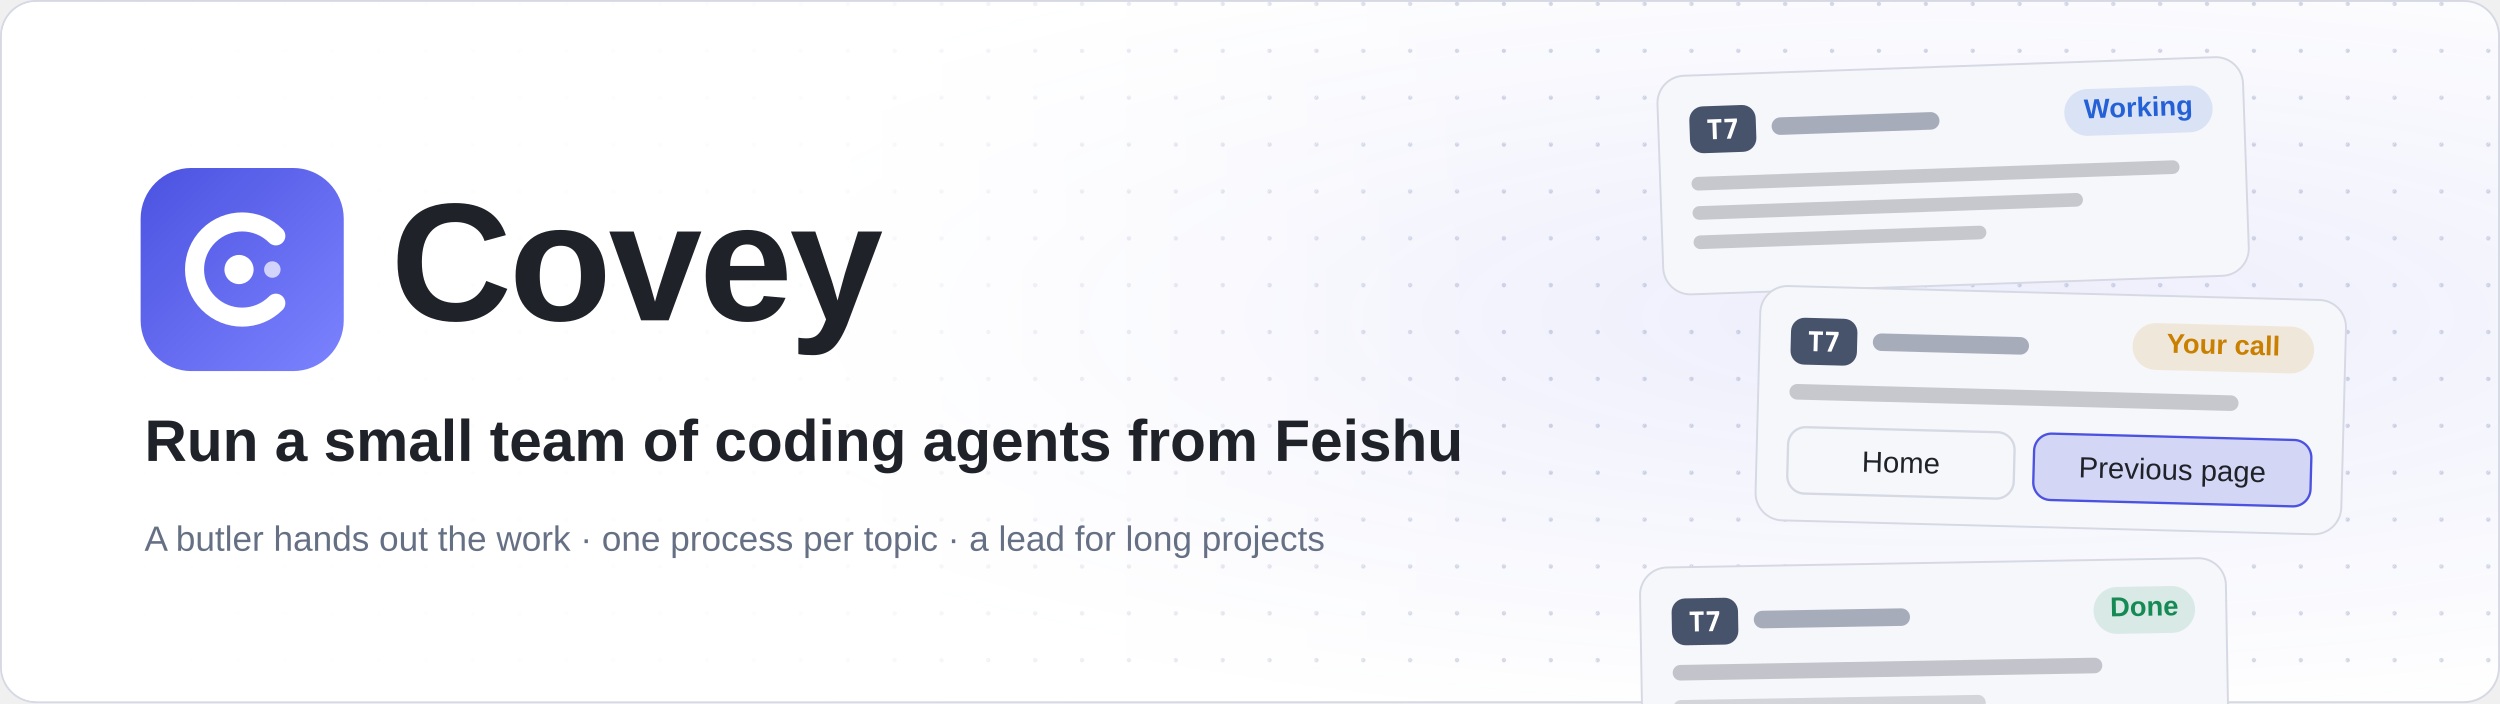
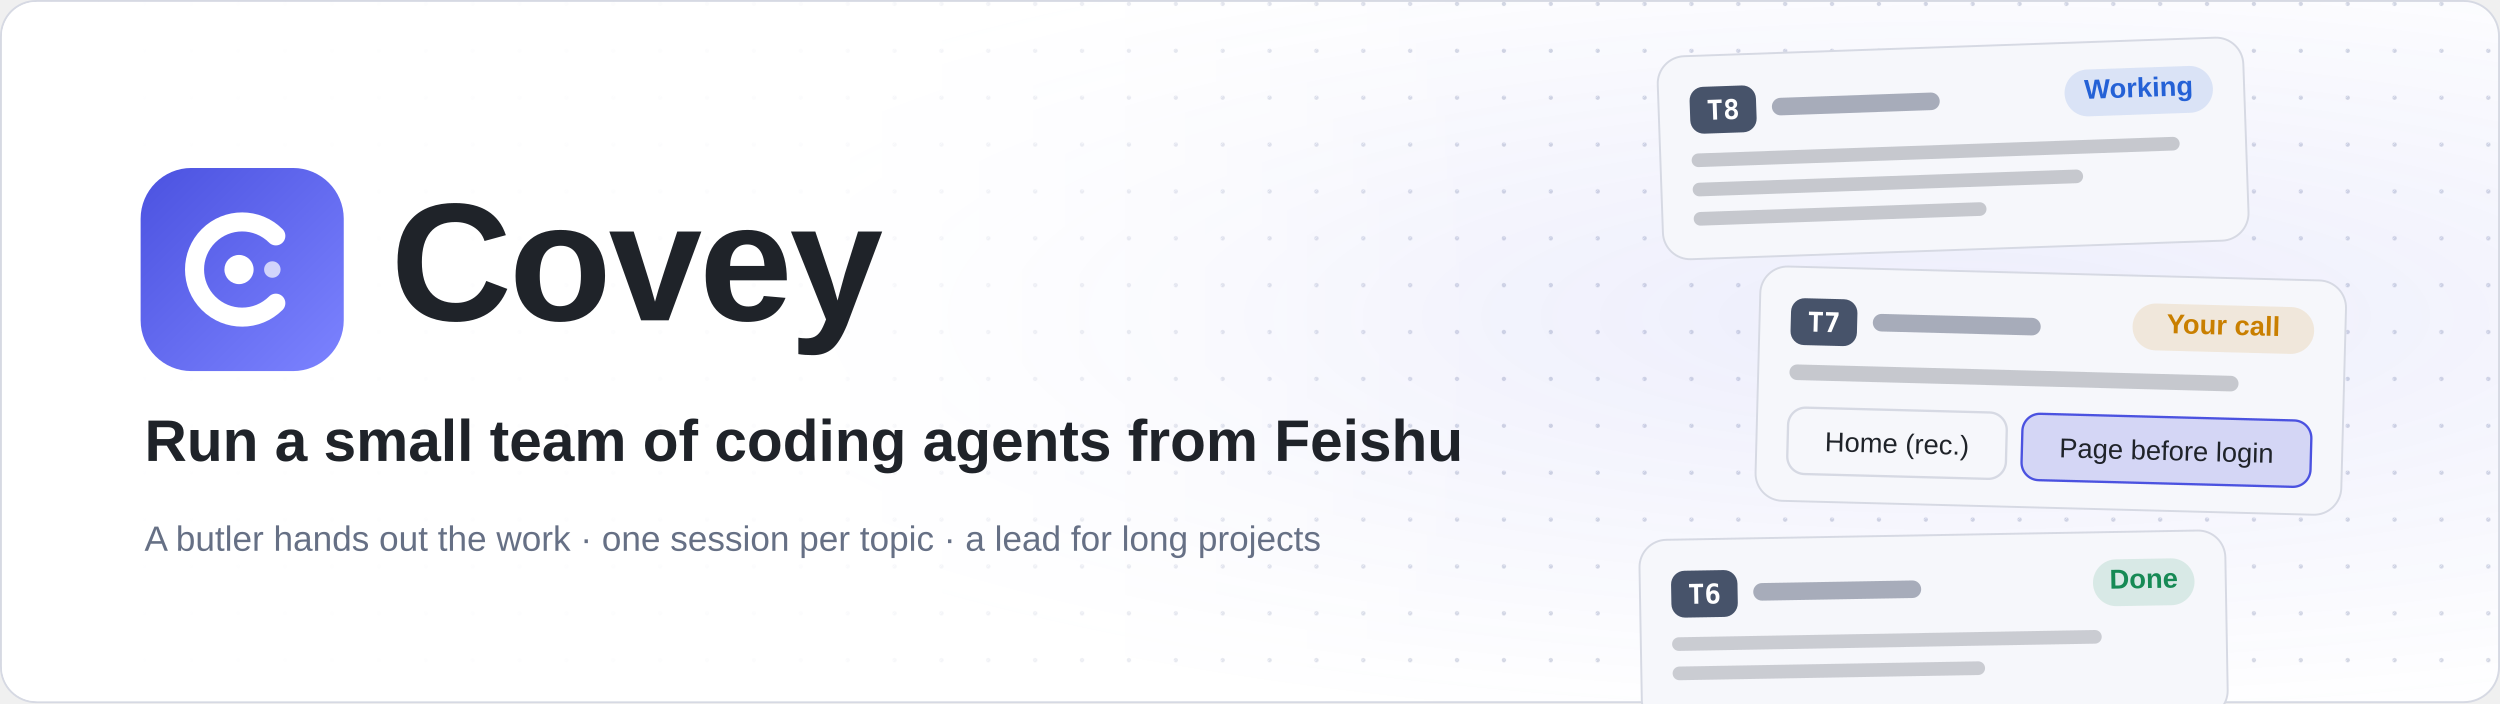
<svg xmlns="http://www.w3.org/2000/svg" viewBox="0 0 1280 360" width="1280" height="360" role="img" aria-label="Covey: Run a small team of coding agents from Feishu">
  <defs>
    <pattern id="dots" width="24" height="24" patternUnits="userSpaceOnUse">
      <circle cx="2" cy="2" r="1.1" fill="#D3D7E2" />
    </pattern>
    <radialGradient id="glow" cx="0.78" cy="0.45" r="0.6">
      <stop offset="0" stop-color="#4B52E0" stop-opacity="0.1" />
      <stop offset="1" stop-color="#4B52E0" stop-opacity="0" />
    </radialGradient>
    <linearGradient id="fade" x1="0" y1="0" x2="1" y2="0">
      <stop offset="0" stop-color="#ffffff" stop-opacity="1" />
      <stop offset=".55" stop-color="#ffffff" stop-opacity=".92" />
      <stop offset="1" stop-color="#ffffff" stop-opacity="0" />
    </linearGradient>
  </defs>
  <rect x="0.5" y="0.5" width="1279" height="359" rx="18" fill="#ffffff" stroke="#D6D9E3" stroke-width="1" />
  <rect x="1" y="1" width="1278" height="358" rx="18" fill="url(#dots)" />
  <rect x="1" y="1" width="1278" height="358" rx="18" fill="url(#glow)" />
  <rect x="1" y="1" width="760" height="358" rx="18" fill="url(#fade)" />
-   <g transform="rotate(-2 1000.0 90.0)">
-     <rect x="850" y="34" width="300" height="112" rx="14" fill="#F6F7FB" stroke="#D6D9E3" stroke-width="1" />
-     <rect x="866" y="50" width="34" height="24" rx="7" fill="#47536A" />
-     <text x="883.0" y="67" font-family="&quot;SF Mono&quot;,&quot;DejaVu Sans Mono&quot;,Menlo,Consolas,monospace" font-size="14" font-weight="700" fill="#fff" text-anchor="middle">T7</text>
-     <rect x="908" y="57" width="86" height="9" rx="4.5" fill="#667085" fill-opacity=".55" />
-     <g transform="translate(1058 48)">
+   <g transform="rotate(-2 1000.0 76.0)">
+     <rect x="850" y="24" width="300" height="104" rx="14" fill="#F6F7FB" stroke="#D6D9E3" stroke-width="1" />
+     <rect x="866" y="40" width="34" height="24" rx="7" fill="#47536A" />
+     <text x="883.0" y="57" font-family="&quot;SF Mono&quot;,&quot;DejaVu Sans Mono&quot;,Menlo,Consolas,monospace" font-size="14" font-weight="700" fill="#fff" text-anchor="middle">T8</text>
+     <rect x="908" y="47" width="86" height="9" rx="4.5" fill="#667085" fill-opacity=".55" />
+     <g transform="translate(1058 38)">
      <rect x="0" y="0" width="76" height="24" rx="12.0" fill="#2461D6" fill-opacity="0.13" />
      <text x="38.0" y="15" font-family="-apple-system,&quot;Segoe UI&quot;,&quot;Helvetica Neue&quot;,Arial,&quot;PingFang SC&quot;,&quot;Microsoft YaHei&quot;,&quot;Noto Sans CJK SC&quot;,sans-serif" font-size="14" font-weight="600" fill="#2461D6" text-anchor="middle">Working</text>
    </g>
-     <rect x="866" y="86" width="250" height="7" rx="3.5" fill="#4A4F5A" fill-opacity=".28" />
-     <rect x="866" y="101" width="200" height="7" rx="3.5" fill="#4A4F5A" fill-opacity=".28" />
-     <rect x="866" y="116" width="150" height="7" rx="3.5" fill="#4A4F5A" fill-opacity=".28" />
+     <rect x="866" y="74" width="250" height="7" rx="3.5" fill="#4A4F5A" fill-opacity=".28" />
+     <rect x="866" y="89" width="200" height="7" rx="3.5" fill="#4A4F5A" fill-opacity=".28" />
+     <rect x="866" y="104" width="150" height="7" rx="3.5" fill="#4A4F5A" fill-opacity=".28" />
  </g>
-   <g transform="rotate(1.5 1050 210)">
-     <rect x="900" y="150" width="300" height="120" rx="14" fill="#F6F7FB" stroke="#D6D9E3" stroke-width="1" />
-     <rect x="916" y="166" width="34" height="24" rx="7" fill="#47536A" />
-     <text x="933.0" y="183" font-family="&quot;SF Mono&quot;,&quot;DejaVu Sans Mono&quot;,Menlo,Consolas,monospace" font-size="14" font-weight="700" fill="#fff" text-anchor="middle">T7</text>
-     <rect x="958" y="173" width="80" height="9" rx="4.5" fill="#667085" fill-opacity=".55" />
-     <g transform="translate(1091 164)">
+   <g transform="rotate(1.5 1050.0 200.0)">
+     <rect x="900" y="140" width="300" height="120" rx="14" fill="#F6F7FB" stroke="#D6D9E3" stroke-width="1" />
+     <rect x="916" y="156" width="34" height="24" rx="7" fill="#47536A" />
+     <text x="933.0" y="173" font-family="&quot;SF Mono&quot;,&quot;DejaVu Sans Mono&quot;,Menlo,Consolas,monospace" font-size="14" font-weight="700" fill="#fff" text-anchor="middle">T7</text>
+     <rect x="958" y="163" width="86" height="9" rx="4.5" fill="#667085" fill-opacity=".55" />
+     <g transform="translate(1091 154)">
      <rect x="0" y="0" width="93" height="24" rx="12.0" fill="#C97F00" fill-opacity="0.13" />
      <text x="46.5" y="15" font-family="-apple-system,&quot;Segoe UI&quot;,&quot;Helvetica Neue&quot;,Arial,&quot;PingFang SC&quot;,&quot;Microsoft YaHei&quot;,&quot;Noto Sans CJK SC&quot;,sans-serif" font-size="14" font-weight="600" fill="#C97F00" text-anchor="middle">Your call</text>
    </g>
-     <rect x="916" y="200" width="230" height="8" rx="4" fill="#4A4F5A" fill-opacity=".28" />
-     <rect x="916" y="222" width="116" height="34" rx="9" fill="none" stroke="#D6D9E3" stroke-width="1.2" />
-     <text x="974" y="244" font-family="-apple-system,&quot;Segoe UI&quot;,&quot;Helvetica Neue&quot;,Arial,&quot;PingFang SC&quot;,&quot;Microsoft YaHei&quot;,&quot;Noto Sans CJK SC&quot;,sans-serif" font-size="15" font-weight="500" fill="#1F2329" text-anchor="middle">Home</text>
-     <rect x="1042" y="222" width="142" height="34" rx="9" fill="#4B52E0" fill-opacity=".2" />
-     <rect x="1042" y="222" width="142" height="34" rx="9" fill="none" stroke="#4B52E0" stroke-width="1.2" />
-     <text x="1113" y="244" font-family="-apple-system,&quot;Segoe UI&quot;,&quot;Helvetica Neue&quot;,Arial,&quot;PingFang SC&quot;,&quot;Microsoft YaHei&quot;,&quot;Noto Sans CJK SC&quot;,sans-serif" font-size="15" font-weight="500" fill="#1F2329" text-anchor="middle">Previous page</text>
+     <rect x="916" y="190" width="230" height="8" rx="4" fill="#4A4F5A" fill-opacity=".28" />
+     <rect x="916" y="212" width="112" height="34" rx="9" fill="none" stroke="#D6D9E3" stroke-width="1.2" />
+     <text x="972" y="234" font-family="-apple-system,&quot;Segoe UI&quot;,&quot;Helvetica Neue&quot;,Arial,&quot;PingFang SC&quot;,&quot;Microsoft YaHei&quot;,&quot;Noto Sans CJK SC&quot;,sans-serif" font-size="14" font-weight="500" fill="#1F2329" text-anchor="middle">Home (rec.)</text>
+     <rect x="1036" y="212" width="148" height="34" rx="9" fill="#4B52E0" fill-opacity=".2" />
+     <rect x="1036" y="212" width="148" height="34" rx="9" fill="none" stroke="#4B52E0" stroke-width="1.2" />
+     <text x="1110" y="234" font-family="-apple-system,&quot;Segoe UI&quot;,&quot;Helvetica Neue&quot;,Arial,&quot;PingFang SC&quot;,&quot;Microsoft YaHei&quot;,&quot;Noto Sans CJK SC&quot;,sans-serif" font-size="14" font-weight="500" fill="#1F2329" text-anchor="middle">Page before login</text>
  </g>
-   <g transform="rotate(-1 1000 320)">
-     <rect x="840" y="288" width="300" height="96" rx="14" fill="#F6F7FB" stroke="#D6D9E3" stroke-width="1" />
-     <rect x="856" y="304" width="34" height="24" rx="7" fill="#47536A" />
-     <text x="873.0" y="321" font-family="&quot;SF Mono&quot;,&quot;DejaVu Sans Mono&quot;,Menlo,Consolas,monospace" font-size="14" font-weight="700" fill="#fff" text-anchor="middle">T7</text>
-     <rect x="898" y="311" width="80" height="9" rx="4.5" fill="#667085" fill-opacity=".55" />
-     <g transform="translate(1072 302)">
+   <g transform="rotate(-1 990.0 322.0)">
+     <rect x="840" y="274" width="300" height="96" rx="14" fill="#F6F7FB" stroke="#D6D9E3" stroke-width="1" />
+     <rect x="856" y="290" width="34" height="24" rx="7" fill="#47536A" />
+     <text x="873.0" y="307" font-family="&quot;SF Mono&quot;,&quot;DejaVu Sans Mono&quot;,Menlo,Consolas,monospace" font-size="14" font-weight="700" fill="#fff" text-anchor="middle">T6</text>
+     <rect x="898" y="297" width="86" height="9" rx="4.5" fill="#667085" fill-opacity=".55" />
+     <g transform="translate(1072 288)">
      <rect x="0" y="0" width="52" height="24" rx="12.0" fill="#168A55" fill-opacity="0.13" />
      <text x="26.0" y="15" font-family="-apple-system,&quot;Segoe UI&quot;,&quot;Helvetica Neue&quot;,Arial,&quot;PingFang SC&quot;,&quot;Microsoft YaHei&quot;,&quot;Noto Sans CJK SC&quot;,sans-serif" font-size="14" font-weight="600" fill="#168A55" text-anchor="middle">Done</text>
    </g>
-     <rect x="856" y="338" width="220" height="8" rx="4" fill="#4A4F5A" fill-opacity=".3" />
-     <rect x="856" y="356" width="160" height="8" rx="4" fill="#4A4F5A" fill-opacity=".2" />
+     <rect x="856" y="324" width="220" height="7" rx="3.5" fill="#4A4F5A" fill-opacity=".25" />
+     <rect x="856" y="339" width="160" height="7" rx="3.5" fill="#4A4F5A" fill-opacity=".25" />
  </g>
  <g transform="translate(72 86) scale(1.625)">
    <defs>
      <linearGradient id="mgh" x1="0" y1="0" x2="1" y2="1">
        <stop offset="0" stop-color="#4B52E0" />
        <stop offset="1" stop-color="#7C83FF" />
      </linearGradient>
    </defs>
    <rect width="64" height="64" rx="16" fill="url(#mgh)" />
    <path d="M42.6 21.4A15 15 0 1 0 42.6 42.6" fill="none" stroke="#fff" stroke-width="6" stroke-linecap="round" />
    <circle cx="31" cy="32" r="4.6" fill="#fff" />
    <circle cx="41.5" cy="32" r="2.6" fill="#fff" fill-opacity=".7" />
  </g>
  <text x="200" y="164" font-family="-apple-system,&quot;Segoe UI&quot;,&quot;Helvetica Neue&quot;,Arial,&quot;PingFang SC&quot;,&quot;Microsoft YaHei&quot;,&quot;Noto Sans CJK SC&quot;,sans-serif" font-size="86" font-weight="700" fill="#1F2329" text-anchor="start" letter-spacing="-1.5">Covey</text>
  <text x="74" y="236" font-family="-apple-system,&quot;Segoe UI&quot;,&quot;Helvetica Neue&quot;,Arial,&quot;PingFang SC&quot;,&quot;Microsoft YaHei&quot;,&quot;Noto Sans CJK SC&quot;,sans-serif" font-size="30" font-weight="600" fill="#1F2329" text-anchor="start">Run a small team of coding agents from Feishu</text>
-   <text x="74" y="282" font-family="-apple-system,&quot;Segoe UI&quot;,&quot;Helvetica Neue&quot;,Arial,&quot;PingFang SC&quot;,&quot;Microsoft YaHei&quot;,&quot;Noto Sans CJK SC&quot;,sans-serif" font-size="18" font-weight="400" fill="#667085" text-anchor="start">A butler hands out the work · one process per topic · a lead for long projects</text>
+   <text x="74" y="282" font-family="-apple-system,&quot;Segoe UI&quot;,&quot;Helvetica Neue&quot;,Arial,&quot;PingFang SC&quot;,&quot;Microsoft YaHei&quot;,&quot;Noto Sans CJK SC&quot;,sans-serif" font-size="18" font-weight="400" fill="#667085" text-anchor="start">A butler hands out the work · one session per topic · a lead for long projects</text>
</svg>
